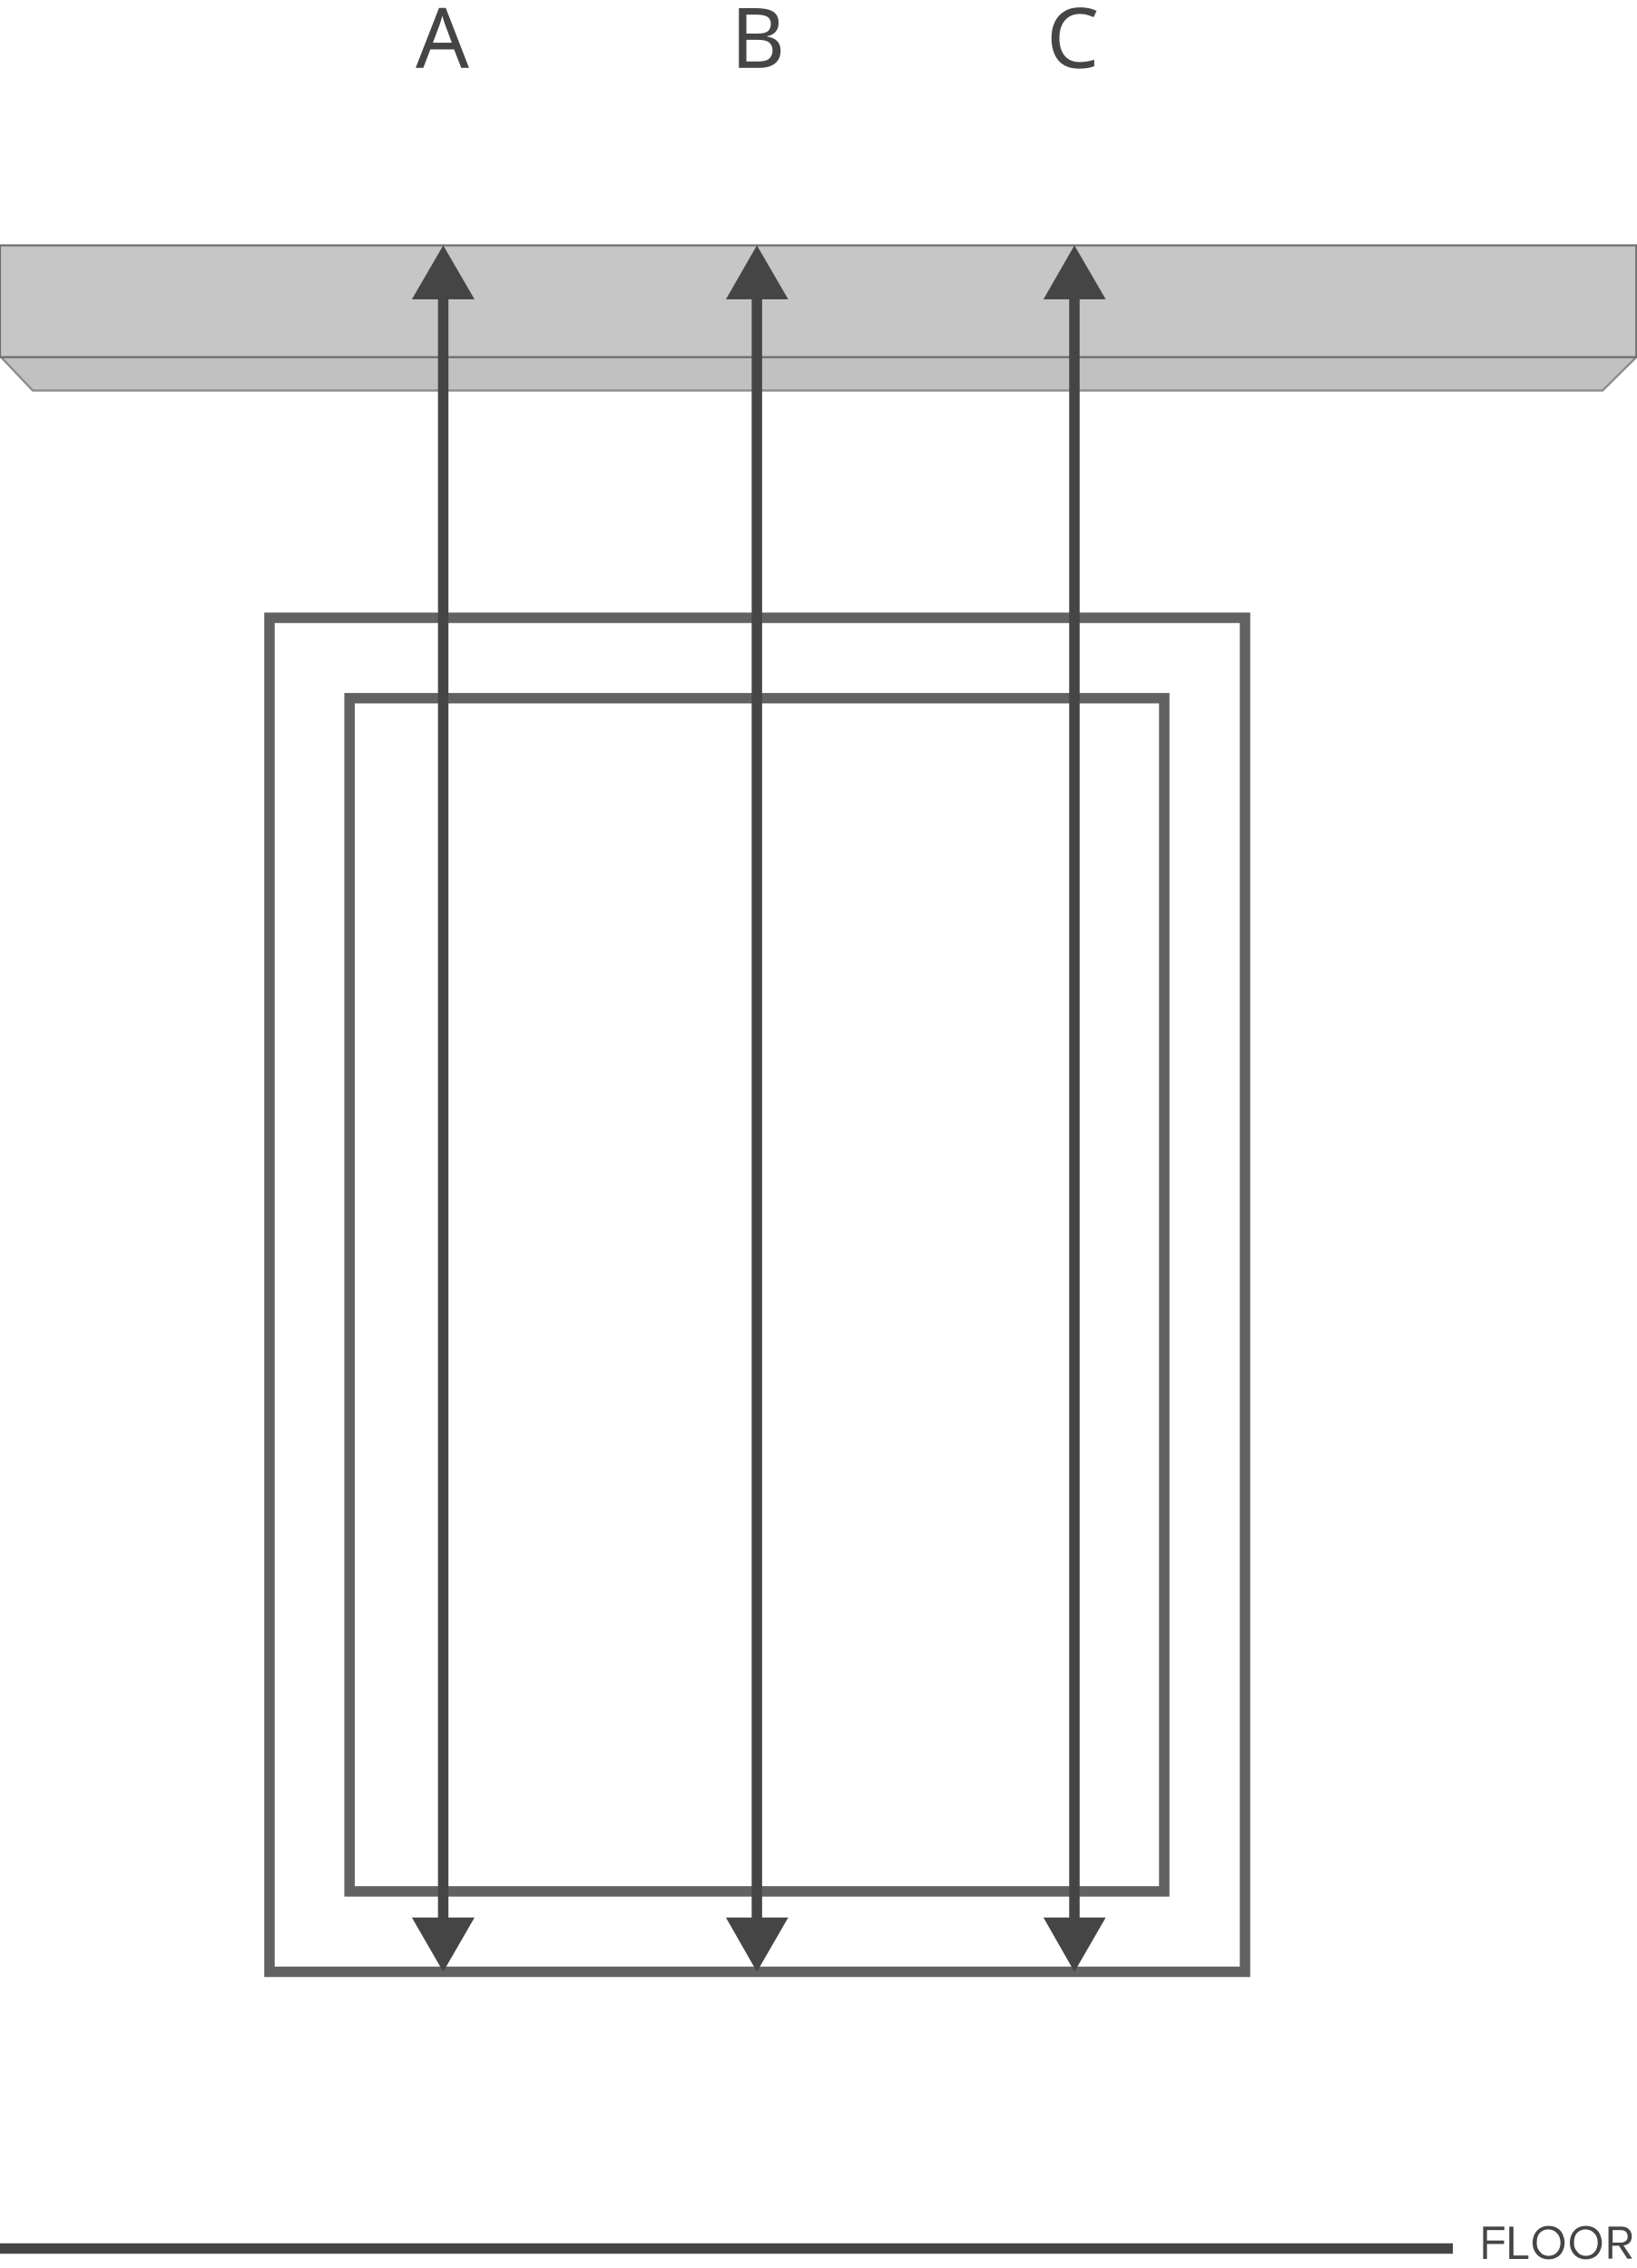
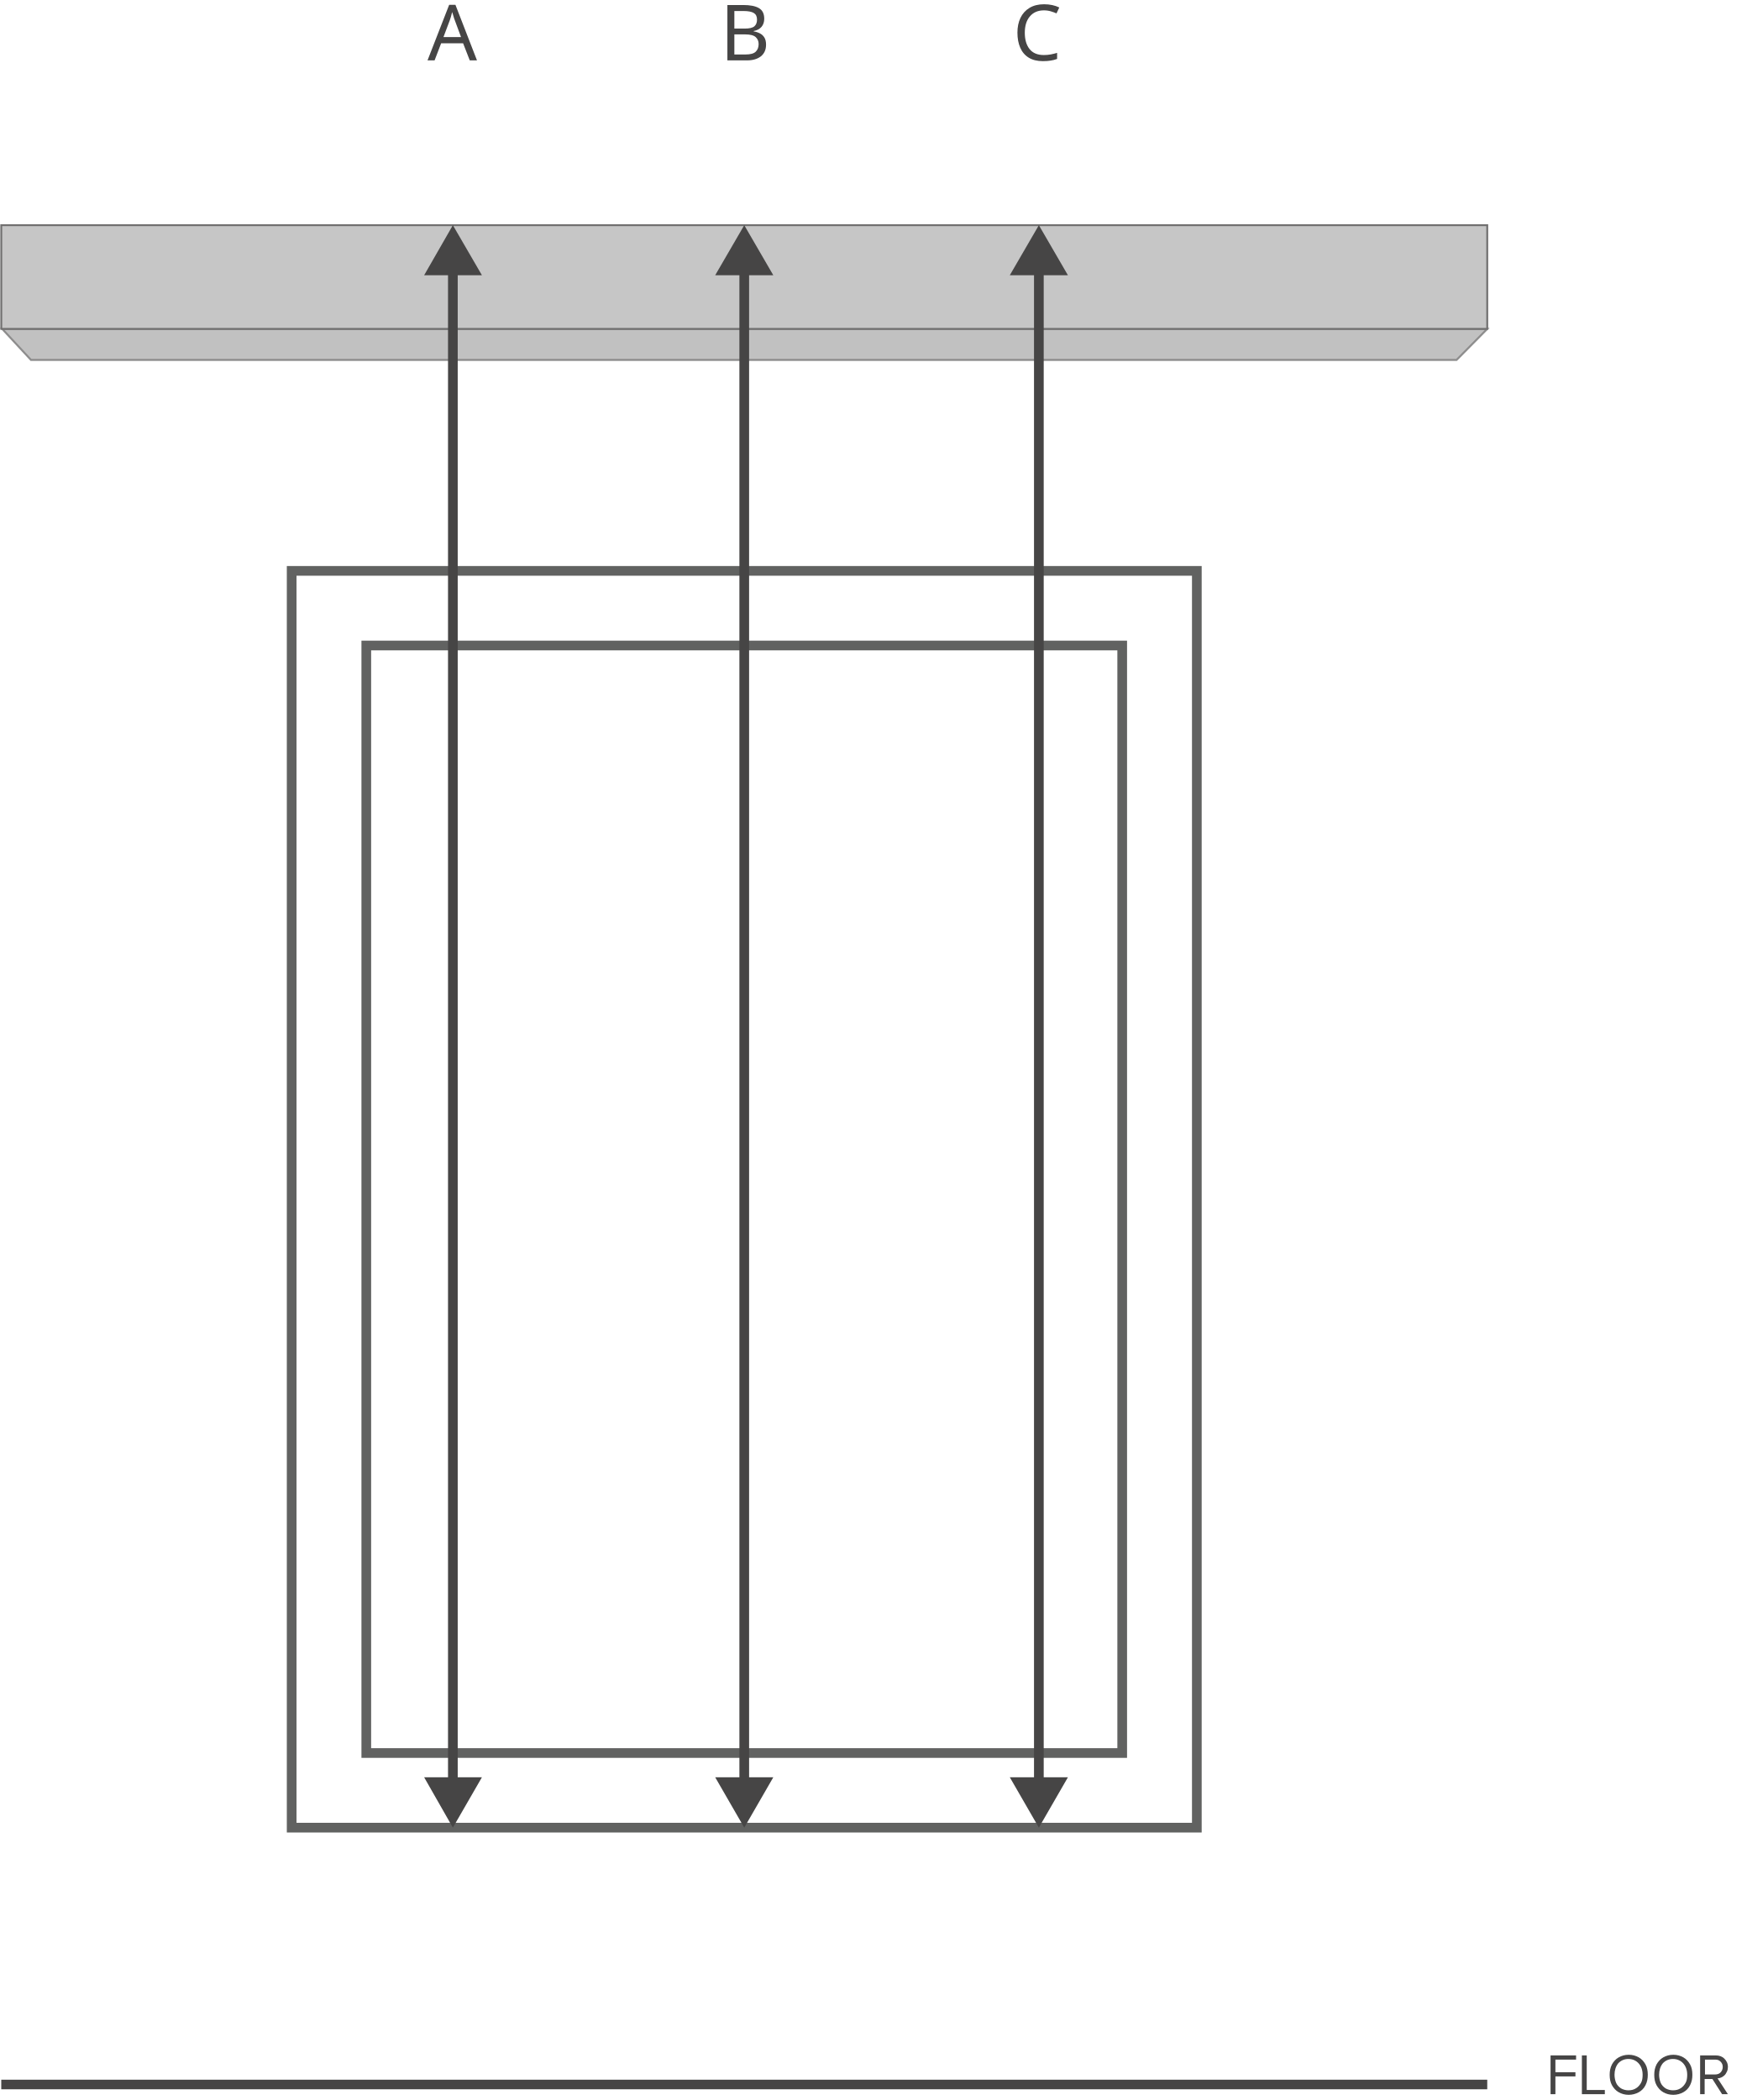
- <svg xmlns="http://www.w3.org/2000/svg" version="1.1" id="Layer_1" x="0px" y="0px" width="176px" height="244px" viewBox="0 0 470 650" enable-background="new 0 0 470 650" xml:space="preserve">
+ <svg xmlns="http://www.w3.org/2000/svg" version="1.1" id="Layer_1" x="0px" y="0px" width="203px" height="244px" viewBox="0 0 540 650" enable-background="new 0 0 540 650" xml:space="preserve">
  <g>
-     <rect x="77.4" y="176.7" fill="none" stroke="#616261" stroke-width="3" stroke-miterlimit="10" width="280.2" height="389" />
-     <rect x="100.4" y="199.8" fill="none" stroke="#616261" stroke-width="3" stroke-miterlimit="10" width="234" height="342.8" />
+     <polygon opacity="0.8" fill="#B2B2B2" stroke="#717070" stroke-width="0.617" stroke-miterlimit="10" enable-background="new    " points="   450.5,111.4 460,101.8 0.3,101.8 9.2,111.4 449.2,111.4  " />
+     <rect x="0" y="69.7" fill="#C6C6C6" stroke="#717070" stroke-width="0.585" stroke-miterlimit="10" enable-background="new    " width="460" height="32.1" />
  </g>
  <g>
-     <polygon opacity="0.8" fill="#B2B2B2" stroke="#717070" stroke-width="0.624" stroke-miterlimit="10" enable-background="new    " points="   460.3,111.4 470,101.8 0.3,101.8 9.4,111.4 459,111.4  " />
-     <rect x="0" y="69.7" fill="#C6C6C6" stroke="#717070" stroke-width="0.591" stroke-miterlimit="10" enable-background="new    " width="470" height="32.1" />
-   </g>
-   <text transform="matrix(1 0 0 1 119.3961 18.692)" fill="#464545" font-family="'ProximaNova-Regular'" font-size="24">A</text>
-   <text transform="matrix(1 0 0 1 209.8969 18.692)" fill="#464545" font-family="'ProximaNova-Regular'" font-size="24">B</text>
-   <text transform="matrix(1 0 0 1 300.5406 18.692)" fill="#464545" font-family="'ProximaNova-Regular'" font-size="24">C</text>
-   <g>
+     <text transform="matrix(1 0 0 1 131.9526 18.692)" fill="#464545" font-family="'ProximaNova-Regular'" font-size="24">A</text>
+     <text transform="matrix(1 0 0 1 222.4533 18.692)" fill="#464545" font-family="'ProximaNova-Regular'" font-size="24">B</text>
+     <text transform="matrix(1 0 0 1 313.097 18.692)" fill="#464545" font-family="'ProximaNova-Regular'" font-size="24">C</text>
    <g>
-       <line fill="none" stroke="#464545" stroke-width="3" x1="308.6" y1="82.6" x2="308.6" y2="552.8" />
      <g>
-         <polygon fill="#464545" points="299.7,85.2 308.6,69.7 317.6,85.2    " />
+         <rect x="89.9" y="176.7" fill="none" stroke="#616261" stroke-width="3" stroke-miterlimit="10" width="280.2" height="389" />
+         <rect x="113" y="199.8" fill="none" stroke="#616261" stroke-width="3" stroke-miterlimit="10" width="234" height="342.8" />
      </g>
      <g>
-         <polygon fill="#464545" points="299.7,550.1 308.6,565.7 317.6,550.1    " />
+         <g>
+           <line fill="none" stroke="#464545" stroke-width="3" x1="321.2" y1="82.6" x2="321.2" y2="552.8" />
+           <g>
+             <polygon fill="#464545" points="312.2,85.2 321.2,69.7 330.2,85.2      " />
+           </g>
+           <g>
+             <polygon fill="#464545" points="312.2,550.1 321.2,565.7 330.2,550.1      " />
+           </g>
+         </g>
+       </g>
+       <g>
+         <g>
+           <line fill="none" stroke="#464545" stroke-width="3" x1="230" y1="82.6" x2="230" y2="552.8" />
+           <g>
+             <polygon fill="#464545" points="221,85.2 230,69.7 239,85.2      " />
+           </g>
+           <g>
+             <polygon fill="#464545" points="221,550.1 230,565.7 239,550.1      " />
+           </g>
+         </g>
+       </g>
+       <g>
+         <g>
+           <line fill="none" stroke="#464545" stroke-width="3" x1="139.8" y1="82.6" x2="139.8" y2="552.8" />
+           <g>
+             <polygon fill="#464545" points="130.9,85.2 139.8,69.7 148.8,85.2      " />
+           </g>
+           <g>
+             <polygon fill="#464545" points="130.9,550.1 139.8,565.7 148.8,550.1      " />
+           </g>
+         </g>
      </g>
    </g>
  </g>
+   <line fill="none" stroke="#464545" stroke-width="2.968" x1="0" y1="645.2" x2="460" y2="645.2" />
  <g>
-     <g>
-       <line fill="none" stroke="#464545" stroke-width="3" x1="217.4" y1="82.6" x2="217.4" y2="552.8" />
-       <g>
-         <polygon fill="#464545" points="208.5,85.2 217.4,69.7 226.4,85.2    " />
-       </g>
-       <g>
-         <polygon fill="#464545" points="208.5,550.1 217.4,565.7 226.4,550.1    " />
-       </g>
-     </g>
-   </g>
-   <g>
-     <g>
-       <line fill="none" stroke="#464545" stroke-width="3" x1="127.3" y1="82.6" x2="127.3" y2="552.8" />
-       <g>
-         <polygon fill="#464545" points="118.3,85.2 127.3,69.7 136.3,85.2    " />
-       </g>
-       <g>
-         <polygon fill="#464545" points="118.3,550.1 127.3,565.7 136.3,550.1    " />
-       </g>
-     </g>
-   </g>
-   <line fill="none" stroke="#464545" stroke-width="3" x1="-2.6" y1="645.2" x2="417.3" y2="645.2" />
-   <g>
-     <path fill="#464545" d="M426,648.2v-9.3h6.1v1h-5v3h4.9v1h-4.9v4.3H426z" />
-     <path fill="#464545" d="M433.5,648.2v-9.3h1.2v8.3h4.3v1H433.5z" />
-     <path fill="#464545" d="M440.8,646c-0.4-0.7-0.6-1.6-0.6-2.5s0.2-1.7,0.6-2.5c0.4-0.7,0.9-1.3,1.6-1.7c0.7-0.4,1.5-0.6,2.4-0.6   s1.7,0.2,2.4,0.6c0.7,0.4,1.3,1,1.6,1.7s0.6,1.6,0.6,2.5s-0.2,1.7-0.6,2.5s-0.9,1.3-1.6,1.7c-0.7,0.4-1.5,0.6-2.4,0.6   s-1.7-0.2-2.4-0.6C441.7,647.3,441.2,646.7,440.8,646z M441.4,643.5c0,0.7,0.1,1.4,0.4,1.9s0.7,1,1.2,1.4c0.5,0.3,1.1,0.5,1.8,0.5   c0.7,0,1.3-0.2,1.8-0.5c0.5-0.3,0.9-0.8,1.2-1.4s0.4-1.2,0.4-1.9c0-1.1-0.3-2-1-2.7c-0.6-0.7-1.5-1.1-2.5-1.1c-1,0-1.9,0.4-2.5,1.1   S441.4,642.4,441.4,643.5z" />
-     <path fill="#464545" d="M451.5,646c-0.4-0.7-0.6-1.6-0.6-2.5s0.2-1.7,0.6-2.5c0.4-0.7,0.9-1.3,1.6-1.7c0.7-0.4,1.5-0.6,2.4-0.6   s1.7,0.2,2.4,0.6c0.7,0.4,1.3,1,1.6,1.7s0.6,1.6,0.6,2.5s-0.2,1.7-0.6,2.5s-0.9,1.3-1.6,1.7c-0.7,0.4-1.5,0.6-2.4,0.6   s-1.7-0.2-2.4-0.6C452.4,647.3,451.9,646.7,451.5,646z M452.1,643.5c0,0.7,0.1,1.4,0.4,1.9s0.7,1,1.2,1.4c0.5,0.3,1.1,0.5,1.8,0.5   c0.7,0,1.3-0.2,1.8-0.5c0.5-0.3,0.9-0.8,1.2-1.4s0.4-1.2,0.4-1.9c0-1.1-0.3-2-1-2.7c-0.6-0.7-1.5-1.1-2.5-1.1c-1,0-1.9,0.4-2.5,1.1   S452.1,642.4,452.1,643.5z" />
-     <path fill="#464545" d="M462,648.2v-9.3h3.8c0.9,0,1.6,0.3,2.1,0.8c0.5,0.5,0.8,1.2,0.8,2c0,0.4-0.1,0.8-0.2,1.1   c-0.1,0.3-0.3,0.6-0.5,0.8s-0.5,0.4-0.8,0.5s-0.6,0.2-0.9,0.2l2.5,3.8h-1.4l-2.4-3.7h-1.9v3.7H462z M463.2,643.5h2.4   c0.6,0,1-0.2,1.4-0.5s0.5-0.8,0.5-1.3s-0.2-1-0.5-1.3s-0.8-0.5-1.4-0.5h-2.4V643.5z" />
+     <path fill="#464545" d="M479.6,648.2v-12h7.9v1.3h-6.4v3.9h6.2v1.3h-6.2v5.5H479.6z" />
+     <path fill="#464545" d="M489.3,648.2v-12h1.5v10.7h5.6v1.3H489.3z" />
+     <path fill="#464545" d="M498.6,645.4c-0.5-0.9-0.7-2-0.7-3.2s0.2-2.2,0.7-3.2c0.5-0.9,1.2-1.7,2.1-2.2c0.9-0.5,1.9-0.8,3.1-0.8   c1.2,0,2.2,0.3,3.1,0.8s1.6,1.3,2.1,2.2s0.7,2,0.7,3.2s-0.2,2.2-0.7,3.2s-1.2,1.7-2.1,2.2c-0.9,0.5-2,0.8-3.1,0.8   c-1.2,0-2.2-0.3-3.1-0.8C499.8,647.1,499.1,646.3,498.6,645.4z M499.4,642.2c0,0.9,0.2,1.8,0.5,2.5s0.9,1.3,1.5,1.7   c0.7,0.4,1.5,0.6,2.3,0.6c0.9,0,1.7-0.2,2.3-0.6c0.7-0.4,1.2-1,1.6-1.7c0.4-0.7,0.5-1.6,0.5-2.5c0-1.4-0.4-2.6-1.2-3.5   c-0.8-0.9-1.9-1.4-3.2-1.4c-1.3,0-2.4,0.5-3.2,1.4C499.8,639.6,499.4,640.8,499.4,642.2z" />
+     <path fill="#464545" d="M512.4,645.4c-0.5-0.9-0.7-2-0.7-3.2s0.2-2.2,0.7-3.2c0.5-0.9,1.2-1.7,2.1-2.2c0.9-0.5,1.9-0.8,3.1-0.8   c1.2,0,2.2,0.3,3.1,0.8s1.6,1.3,2.1,2.2s0.7,2,0.7,3.2s-0.2,2.2-0.7,3.2s-1.2,1.7-2.1,2.2c-0.9,0.5-2,0.8-3.1,0.8   c-1.2,0-2.2-0.3-3.1-0.8C513.6,647.1,512.9,646.3,512.4,645.4z M513.2,642.2c0,0.9,0.2,1.8,0.5,2.5s0.9,1.3,1.5,1.7   c0.7,0.4,1.5,0.6,2.3,0.6c0.9,0,1.7-0.2,2.3-0.6c0.7-0.4,1.2-1,1.6-1.7c0.4-0.7,0.5-1.6,0.5-2.5c0-1.4-0.4-2.6-1.2-3.5   c-0.8-0.9-1.9-1.4-3.2-1.4c-1.3,0-2.4,0.5-3.2,1.4C513.6,639.6,513.2,640.8,513.2,642.2z" />
+     <path fill="#464545" d="M525.9,648.2v-12h4.8c1.1,0,2,0.3,2.7,1c0.7,0.7,1.1,1.5,1.1,2.6c0,0.5-0.1,1-0.3,1.4s-0.4,0.8-0.7,1.1   s-0.6,0.5-1,0.7s-0.8,0.3-1.2,0.3l3.2,4.9h-1.8l-3-4.7h-2.4v4.7H525.9z M527.4,642.1h3.1c0.7,0,1.3-0.2,1.7-0.6s0.7-1,0.7-1.7   s-0.2-1.2-0.7-1.7s-1-0.6-1.7-0.6h-3.1V642.1z" />
  </g>
</svg>
